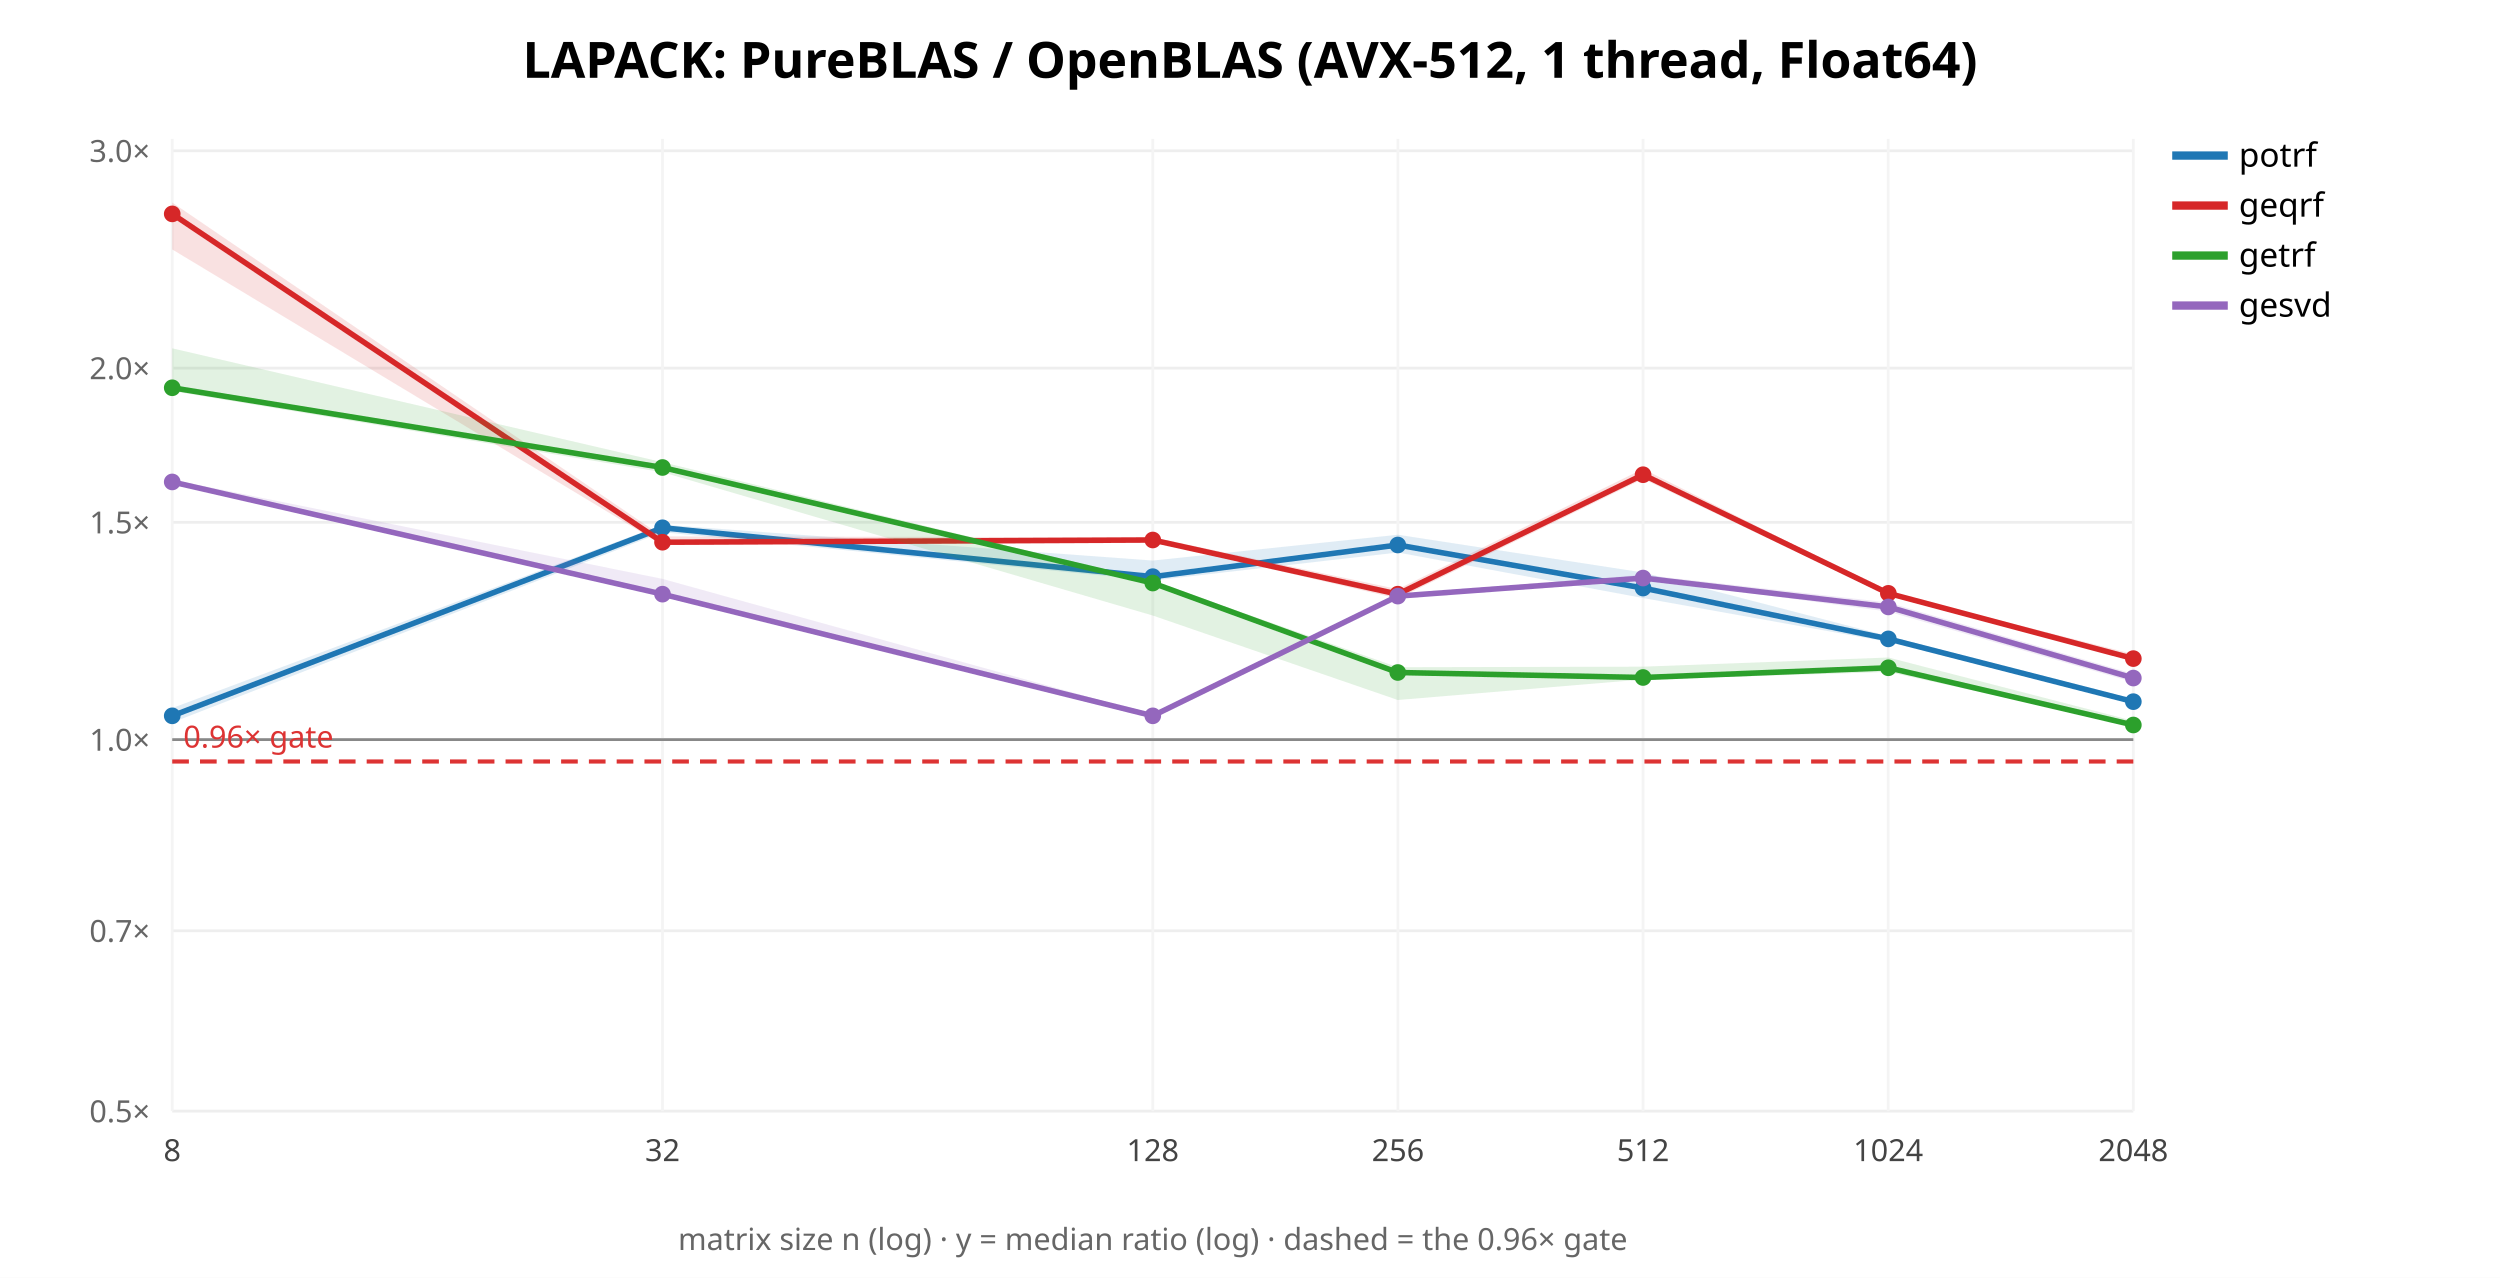
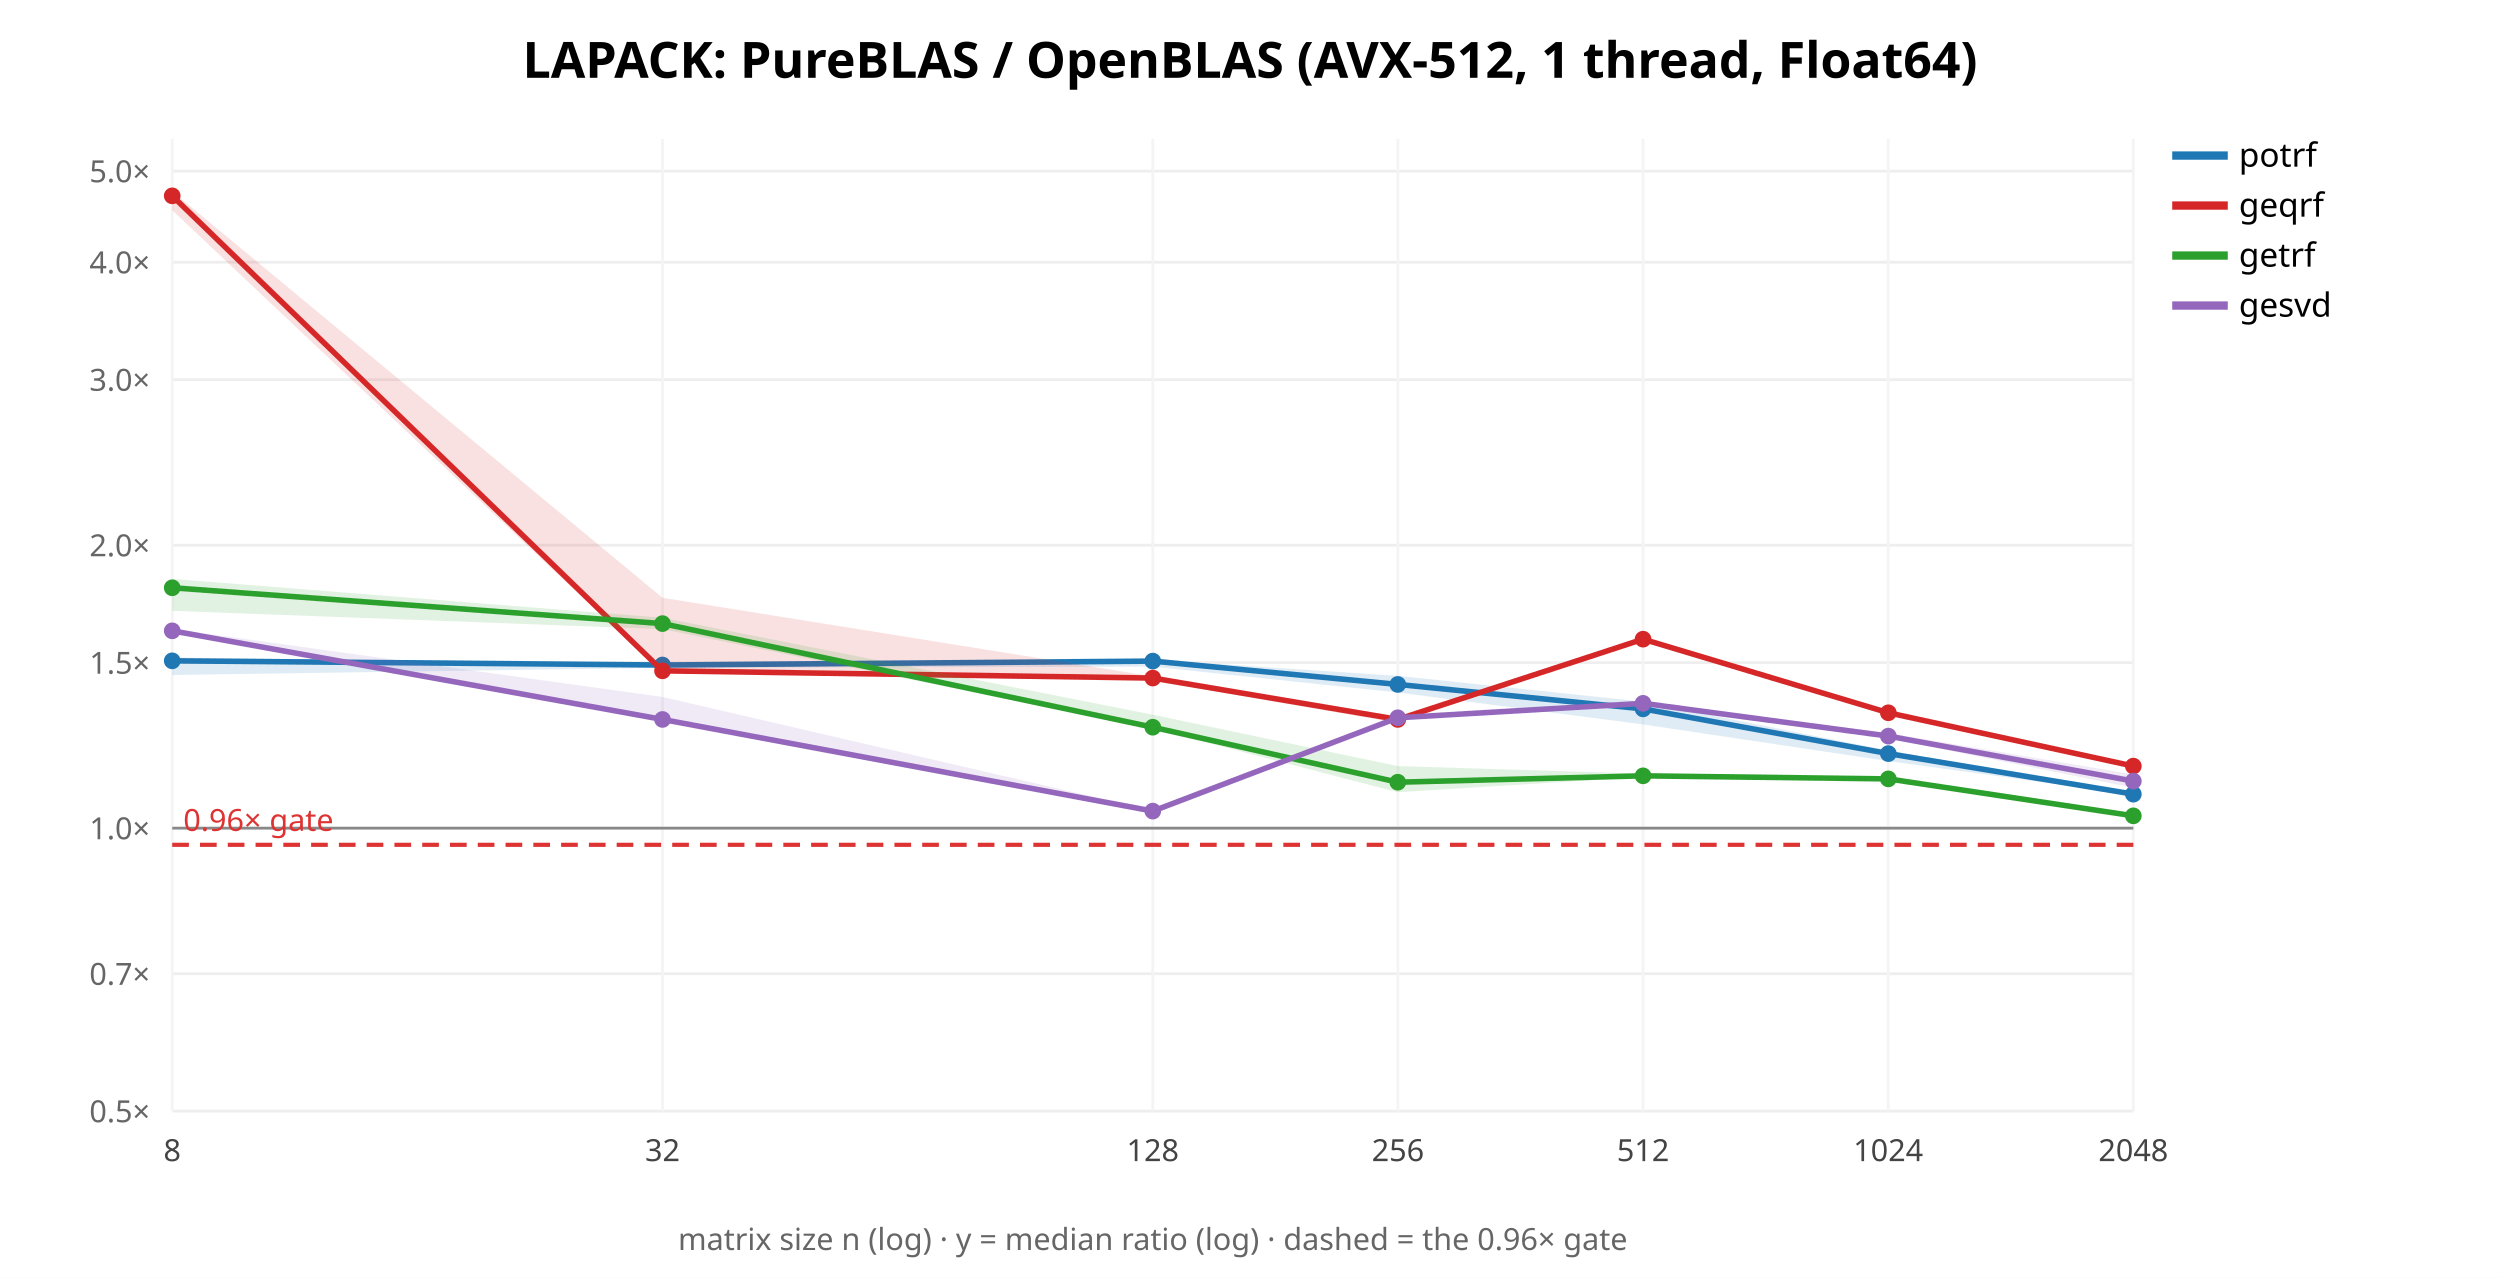
<svg xmlns="http://www.w3.org/2000/svg" width="900" height="460" font-family="sans-serif">
  <rect width="900" height="460" fill="white" />
  <text x="450.0" y="28" text-anchor="middle" font-size="18" font-weight="bold">LAPACK: PureBLAS / OpenBLAS (AVX-512, 1 thread, Float64)</text>
  <line x1="62" y1="400.0" x2="768" y2="400.0" stroke="#eee" />
  <text x="54" y="404.0" text-anchor="end" font-size="11" fill="#666">0.5×</text>
-   <line x1="62" y1="335.08" x2="768" y2="335.08" stroke="#eee" />
-   <text x="54" y="339.08" text-anchor="end" font-size="11" fill="#666">0.7×</text>
-   <line x1="62" y1="266.262" x2="768" y2="266.262" stroke="#eee" />
-   <text x="54" y="270.262" text-anchor="end" font-size="11" fill="#666">1.0×</text>
-   <line x1="62" y1="188.03" x2="768" y2="188.03" stroke="#eee" />
-   <text x="54" y="192.03" text-anchor="end" font-size="11" fill="#666">1.5×</text>
-   <line x1="62" y1="132.524" x2="768" y2="132.524" stroke="#eee" />
-   <text x="54" y="136.524" text-anchor="end" font-size="11" fill="#666">2.0×</text>
-   <line x1="62" y1="54.293" x2="768" y2="54.293" stroke="#eee" />
-   <text x="54" y="58.293" text-anchor="end" font-size="11" fill="#666">3.0×</text>
+   <line x1="62" y1="350.552" x2="768" y2="350.552" stroke="#eee" />
+   <text x="54" y="354.552" text-anchor="end" font-size="11" fill="#666">0.7×</text>
+   <line x1="62" y1="298.134" x2="768" y2="298.134" stroke="#eee" />
+   <text x="54" y="302.134" text-anchor="end" font-size="11" fill="#666">1.0×</text>
+   <line x1="62" y1="238.547" x2="768" y2="238.547" stroke="#eee" />
+   <text x="54" y="242.547" text-anchor="end" font-size="11" fill="#666">1.5×</text>
+   <line x1="62" y1="196.268" x2="768" y2="196.268" stroke="#eee" />
+   <text x="54" y="200.268" text-anchor="end" font-size="11" fill="#666">2.0×</text>
+   <line x1="62" y1="136.681" x2="768" y2="136.681" stroke="#eee" />
+   <text x="54" y="140.681" text-anchor="end" font-size="11" fill="#666">3.0×</text>
+   <line x1="62" y1="94.403" x2="768" y2="94.403" stroke="#eee" />
+   <text x="54" y="98.403" text-anchor="end" font-size="11" fill="#666">4.0×</text>
+   <line x1="62" y1="61.609" x2="768" y2="61.609" stroke="#eee" />
+   <text x="54" y="65.609" text-anchor="end" font-size="11" fill="#666">5.0×</text>
  <line x1="62.0" y1="50" x2="62.0" y2="400" stroke="#f4f4f4" />
  <text x="62.0" y="418" text-anchor="middle" font-size="11" fill="#444">8</text>
  <line x1="238.5" y1="50" x2="238.5" y2="400" stroke="#f4f4f4" />
  <text x="238.5" y="418" text-anchor="middle" font-size="11" fill="#444">32</text>
  <line x1="415.0" y1="50" x2="415.0" y2="400" stroke="#f4f4f4" />
  <text x="415.0" y="418" text-anchor="middle" font-size="11" fill="#444">128</text>
  <line x1="503.25" y1="50" x2="503.25" y2="400" stroke="#f4f4f4" />
  <text x="503.25" y="418" text-anchor="middle" font-size="11" fill="#444">256</text>
  <line x1="591.5" y1="50" x2="591.5" y2="400" stroke="#f4f4f4" />
  <text x="591.5" y="418" text-anchor="middle" font-size="11" fill="#444">512</text>
  <line x1="679.75" y1="50" x2="679.75" y2="400" stroke="#f4f4f4" />
  <text x="679.75" y="418" text-anchor="middle" font-size="11" fill="#444">1024</text>
  <line x1="768.0" y1="50" x2="768.0" y2="400" stroke="#f4f4f4" />
  <text x="768.0" y="418" text-anchor="middle" font-size="11" fill="#444">2048</text>
-   <line x1="62" y1="266.262" x2="768" y2="266.262" stroke="#888" />
-   <line x1="62" y1="274.138" x2="768" y2="274.138" stroke="#d33" stroke-width="1.5" stroke-dasharray="6 4" />
-   <text x="66" y="269.138" font-size="11" fill="#d33">0.96× gate</text>
-   <polygon points="62.0,254.9 238.5,188.9 415.0,201.8 503.2,192.5 591.5,206.1 679.8,229.0 768.0,252.1 768.0,253.1 679.8,231.1 591.5,215.3 503.2,198.9 415.0,209.0 238.5,191.6 62.0,260.1" fill="#1f77b4" opacity="0.14" stroke="none" />
-   <polyline points="62.0,257.7 238.5,190.0 415.0,207.6 503.2,196.2 591.5,211.7 679.8,230.0 768.0,252.6" fill="none" stroke="#1f77b4" stroke-width="2" />
-   <circle cx="62.0" cy="257.7" r="3" fill="#1f77b4" />
-   <circle cx="238.5" cy="190.0" r="3" fill="#1f77b4" />
-   <circle cx="415.0" cy="207.6" r="3" fill="#1f77b4" />
-   <circle cx="503.2" cy="196.2" r="3" fill="#1f77b4" />
-   <circle cx="591.5" cy="211.7" r="3" fill="#1f77b4" />
-   <circle cx="679.8" cy="230.0" r="3" fill="#1f77b4" />
-   <circle cx="768.0" cy="252.6" r="3" fill="#1f77b4" />
+   <line x1="62" y1="298.134" x2="768" y2="298.134" stroke="#888" />
+   <line x1="62" y1="304.133" x2="768" y2="304.133" stroke="#d33" stroke-width="1.5" stroke-dasharray="6 4" />
+   <text x="66" y="299.133" font-size="11" fill="#d33">0.96× gate</text>
+   <polygon points="62.0,236.7 238.5,238.9 415.0,237.5 503.2,243.3 591.5,252.6 679.8,270.2 768.0,285.5 768.0,286.1 679.8,274.0 591.5,260.8 503.2,249.3 415.0,240.0 238.5,240.4 62.0,243.0" fill="#1f77b4" opacity="0.14" stroke="none" />
+   <polyline points="62.0,237.9 238.5,239.4 415.0,238.0 503.2,246.4 591.5,255.2 679.8,271.3 768.0,285.9" fill="none" stroke="#1f77b4" stroke-width="2" />
+   <circle cx="62.0" cy="237.9" r="3" fill="#1f77b4" />
+   <circle cx="238.5" cy="239.4" r="3" fill="#1f77b4" />
+   <circle cx="415.0" cy="238.0" r="3" fill="#1f77b4" />
+   <circle cx="503.2" cy="246.4" r="3" fill="#1f77b4" />
+   <circle cx="591.5" cy="255.2" r="3" fill="#1f77b4" />
+   <circle cx="679.8" cy="271.3" r="3" fill="#1f77b4" />
+   <circle cx="768.0" cy="285.9" r="3" fill="#1f77b4" />
  <line x1="782" y1="56" x2="802" y2="56" stroke="#1f77b4" stroke-width="3" />
  <text x="806" y="60" font-size="12">potrf</text>
-   <polygon points="62.0,72.9 238.5,193.1 415.0,193.4 503.2,212.1 591.5,168.8 679.8,213.2 768.0,235.5 768.0,237.6 679.8,214.5 591.5,172.4 503.2,215.5 415.0,194.9 238.5,196.2 62.0,89.8" fill="#d62728" opacity="0.14" stroke="none" />
-   <polyline points="62.0,77.0 238.5,195.2 415.0,194.4 503.2,213.9 591.5,170.9 679.8,213.6 768.0,237.1" fill="none" stroke="#d62728" stroke-width="2" />
-   <circle cx="62.0" cy="77.0" r="3" fill="#d62728" />
-   <circle cx="238.5" cy="195.2" r="3" fill="#d62728" />
-   <circle cx="415.0" cy="194.4" r="3" fill="#d62728" />
-   <circle cx="503.2" cy="213.9" r="3" fill="#d62728" />
-   <circle cx="591.5" cy="170.9" r="3" fill="#d62728" />
-   <circle cx="679.8" cy="213.6" r="3" fill="#d62728" />
-   <circle cx="768.0" cy="237.1" r="3" fill="#d62728" />
+   <polygon points="62.0,68.9 238.5,215.2 415.0,243.5 503.2,257.9 591.5,229.4 679.8,256.4 768.0,275.4 768.0,276.5 679.8,256.7 591.5,230.4 503.2,260.3 415.0,245.0 238.5,242.3 62.0,75.7" fill="#d62728" opacity="0.14" stroke="none" />
+   <polyline points="62.0,70.5 238.5,241.5 415.0,244.1 503.2,259.0 591.5,230.1 679.8,256.6 768.0,275.8" fill="none" stroke="#d62728" stroke-width="2" />
+   <circle cx="62.0" cy="70.5" r="3" fill="#d62728" />
+   <circle cx="238.5" cy="241.5" r="3" fill="#d62728" />
+   <circle cx="415.0" cy="244.1" r="3" fill="#d62728" />
+   <circle cx="503.2" cy="259.0" r="3" fill="#d62728" />
+   <circle cx="591.5" cy="230.1" r="3" fill="#d62728" />
+   <circle cx="679.8" cy="256.6" r="3" fill="#d62728" />
+   <circle cx="768.0" cy="275.8" r="3" fill="#d62728" />
  <line x1="782" y1="74" x2="802" y2="74" stroke="#d62728" stroke-width="3" />
  <text x="806" y="78" font-size="12">geqrf</text>
-   <polygon points="62.0,125.4 238.5,166.4 415.0,209.2 503.2,240.2 591.5,240.0 679.8,236.7 768.0,259.5 768.0,261.2 679.8,241.9 591.5,244.6 503.2,252.0 415.0,221.6 238.5,170.0 62.0,140.8" fill="#2ca02c" opacity="0.14" stroke="none" />
-   <polyline points="62.0,139.6 238.5,168.3 415.0,209.9 503.2,242.1 591.5,243.9 679.8,240.4 768.0,261.0" fill="none" stroke="#2ca02c" stroke-width="2" />
-   <circle cx="62.0" cy="139.6" r="3" fill="#2ca02c" />
-   <circle cx="238.5" cy="168.3" r="3" fill="#2ca02c" />
-   <circle cx="415.0" cy="209.9" r="3" fill="#2ca02c" />
-   <circle cx="503.2" cy="242.1" r="3" fill="#2ca02c" />
-   <circle cx="591.5" cy="243.9" r="3" fill="#2ca02c" />
-   <circle cx="679.8" cy="240.4" r="3" fill="#2ca02c" />
-   <circle cx="768.0" cy="261.0" r="3" fill="#2ca02c" />
+   <polygon points="62.0,208.4 238.5,222.4 415.0,257.3 503.2,275.8 591.5,278.5 679.8,280.2 768.0,293.6 768.0,293.8 679.8,281.0 591.5,279.7 503.2,285.2 415.0,262.3 238.5,226.5 62.0,219.9" fill="#2ca02c" opacity="0.14" stroke="none" />
+   <polyline points="62.0,211.6 238.5,224.5 415.0,261.8 503.2,281.6 591.5,279.3 679.8,280.4 768.0,293.7" fill="none" stroke="#2ca02c" stroke-width="2" />
+   <circle cx="62.0" cy="211.6" r="3" fill="#2ca02c" />
+   <circle cx="238.5" cy="224.5" r="3" fill="#2ca02c" />
+   <circle cx="415.0" cy="261.8" r="3" fill="#2ca02c" />
+   <circle cx="503.2" cy="281.6" r="3" fill="#2ca02c" />
+   <circle cx="591.5" cy="279.3" r="3" fill="#2ca02c" />
+   <circle cx="679.8" cy="280.4" r="3" fill="#2ca02c" />
+   <circle cx="768.0" cy="293.7" r="3" fill="#2ca02c" />
  <line x1="782" y1="92" x2="802" y2="92" stroke="#2ca02c" stroke-width="3" />
  <text x="806" y="96" font-size="12">getrf</text>
-   <polygon points="62.0,172.7 238.5,208.4 415.0,257.3 503.2,214.0 591.5,206.9 679.8,216.9 768.0,242.6 768.0,245.6 679.8,220.2 591.5,208.4 503.2,215.1 415.0,258.7 238.5,214.4 62.0,173.8" fill="#9467bd" opacity="0.14" stroke="none" />
-   <polyline points="62.0,173.5 238.5,213.9 415.0,257.7 503.2,214.6 591.5,208.1 679.8,218.5 768.0,244.1" fill="none" stroke="#9467bd" stroke-width="2" />
-   <circle cx="62.0" cy="173.5" r="3" fill="#9467bd" />
-   <circle cx="238.5" cy="213.9" r="3" fill="#9467bd" />
-   <circle cx="415.0" cy="257.7" r="3" fill="#9467bd" />
-   <circle cx="503.2" cy="214.6" r="3" fill="#9467bd" />
-   <circle cx="591.5" cy="208.1" r="3" fill="#9467bd" />
-   <circle cx="679.8" cy="218.5" r="3" fill="#9467bd" />
-   <circle cx="768.0" cy="244.1" r="3" fill="#9467bd" />
+   <polygon points="62.0,226.4 238.5,250.9 415.0,291.8 503.2,257.7 591.5,253.1 679.8,263.9 768.0,278.8 768.0,283.6 679.8,265.8 591.5,254.1 503.2,258.6 415.0,292.2 238.5,259.2 62.0,227.8" fill="#9467bd" opacity="0.14" stroke="none" />
+   <polyline points="62.0,227.1 238.5,259.0 415.0,292.0 503.2,258.4 591.5,253.2 679.8,265.0 768.0,281.2" fill="none" stroke="#9467bd" stroke-width="2" />
+   <circle cx="62.0" cy="227.1" r="3" fill="#9467bd" />
+   <circle cx="238.5" cy="259.0" r="3" fill="#9467bd" />
+   <circle cx="415.0" cy="292.0" r="3" fill="#9467bd" />
+   <circle cx="503.2" cy="258.4" r="3" fill="#9467bd" />
+   <circle cx="591.5" cy="253.2" r="3" fill="#9467bd" />
+   <circle cx="679.8" cy="265.0" r="3" fill="#9467bd" />
+   <circle cx="768.0" cy="281.2" r="3" fill="#9467bd" />
  <line x1="782" y1="110" x2="802" y2="110" stroke="#9467bd" stroke-width="3" />
  <text x="806" y="114" font-size="12">gesvd</text>
  <text x="415.0" y="450" text-anchor="middle" font-size="11" fill="#666">matrix size n (log) · y = median ratio (log) · dashed = the 0.96× gate</text>
</svg>
